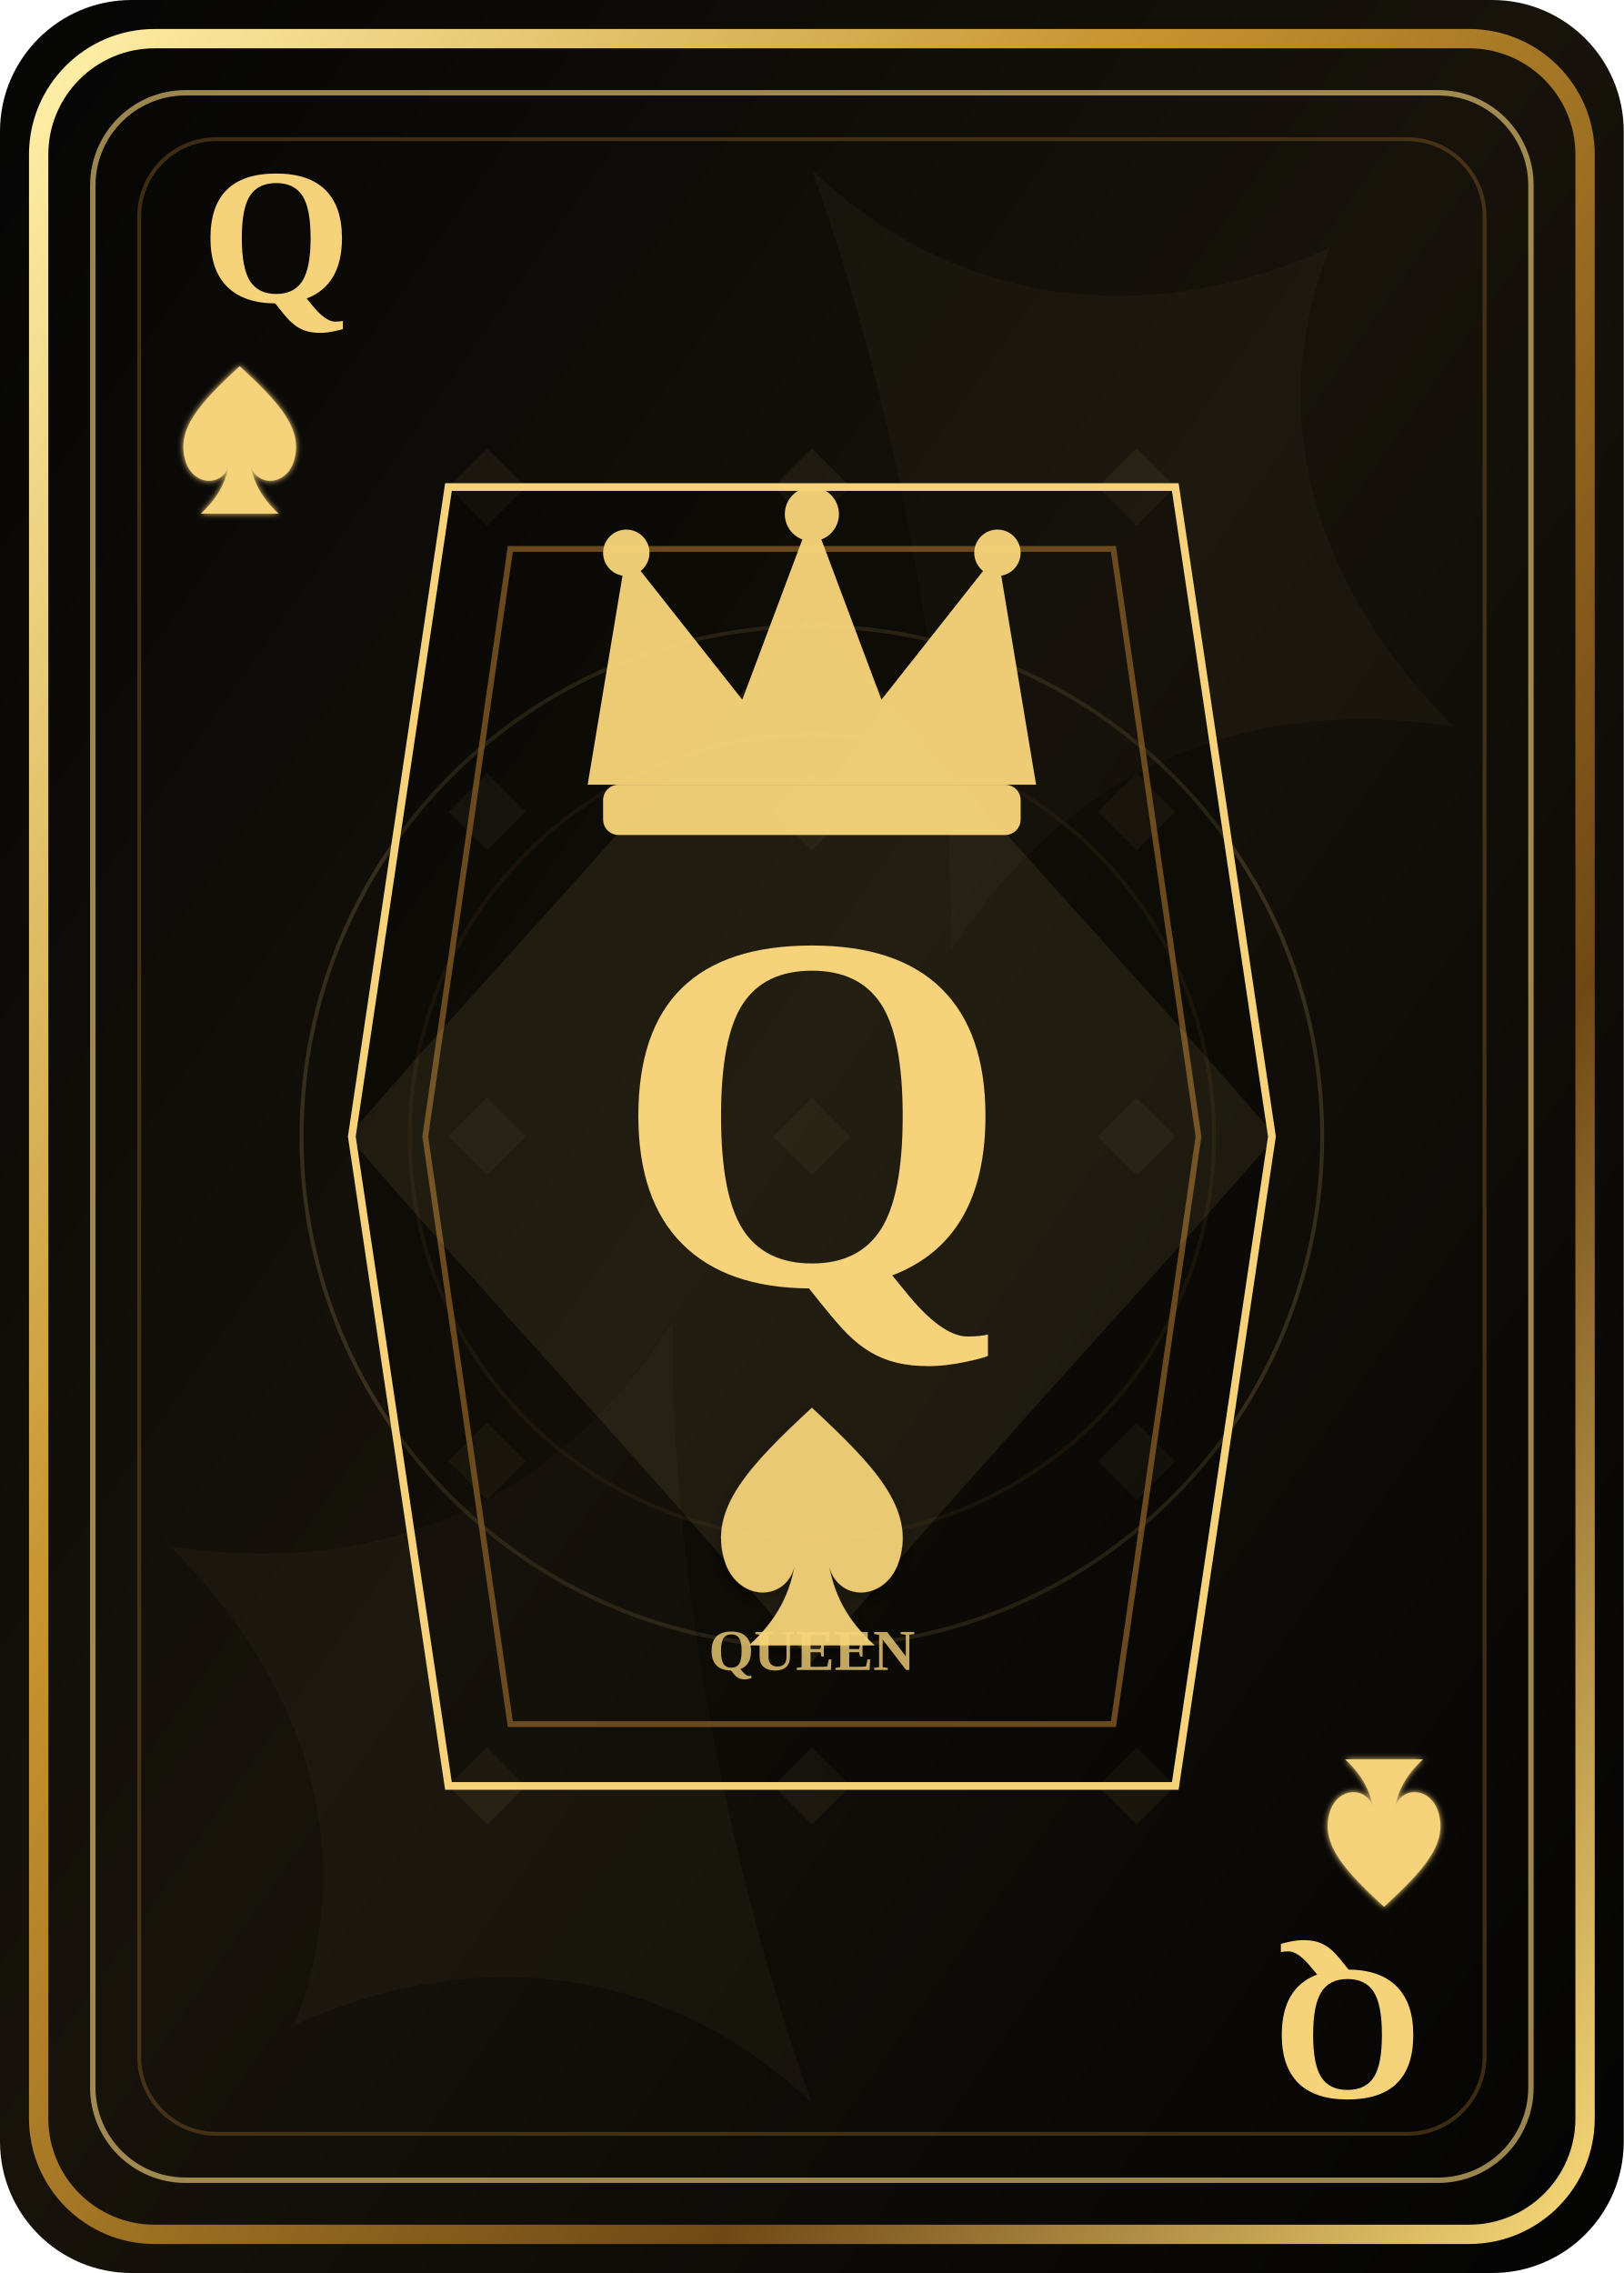
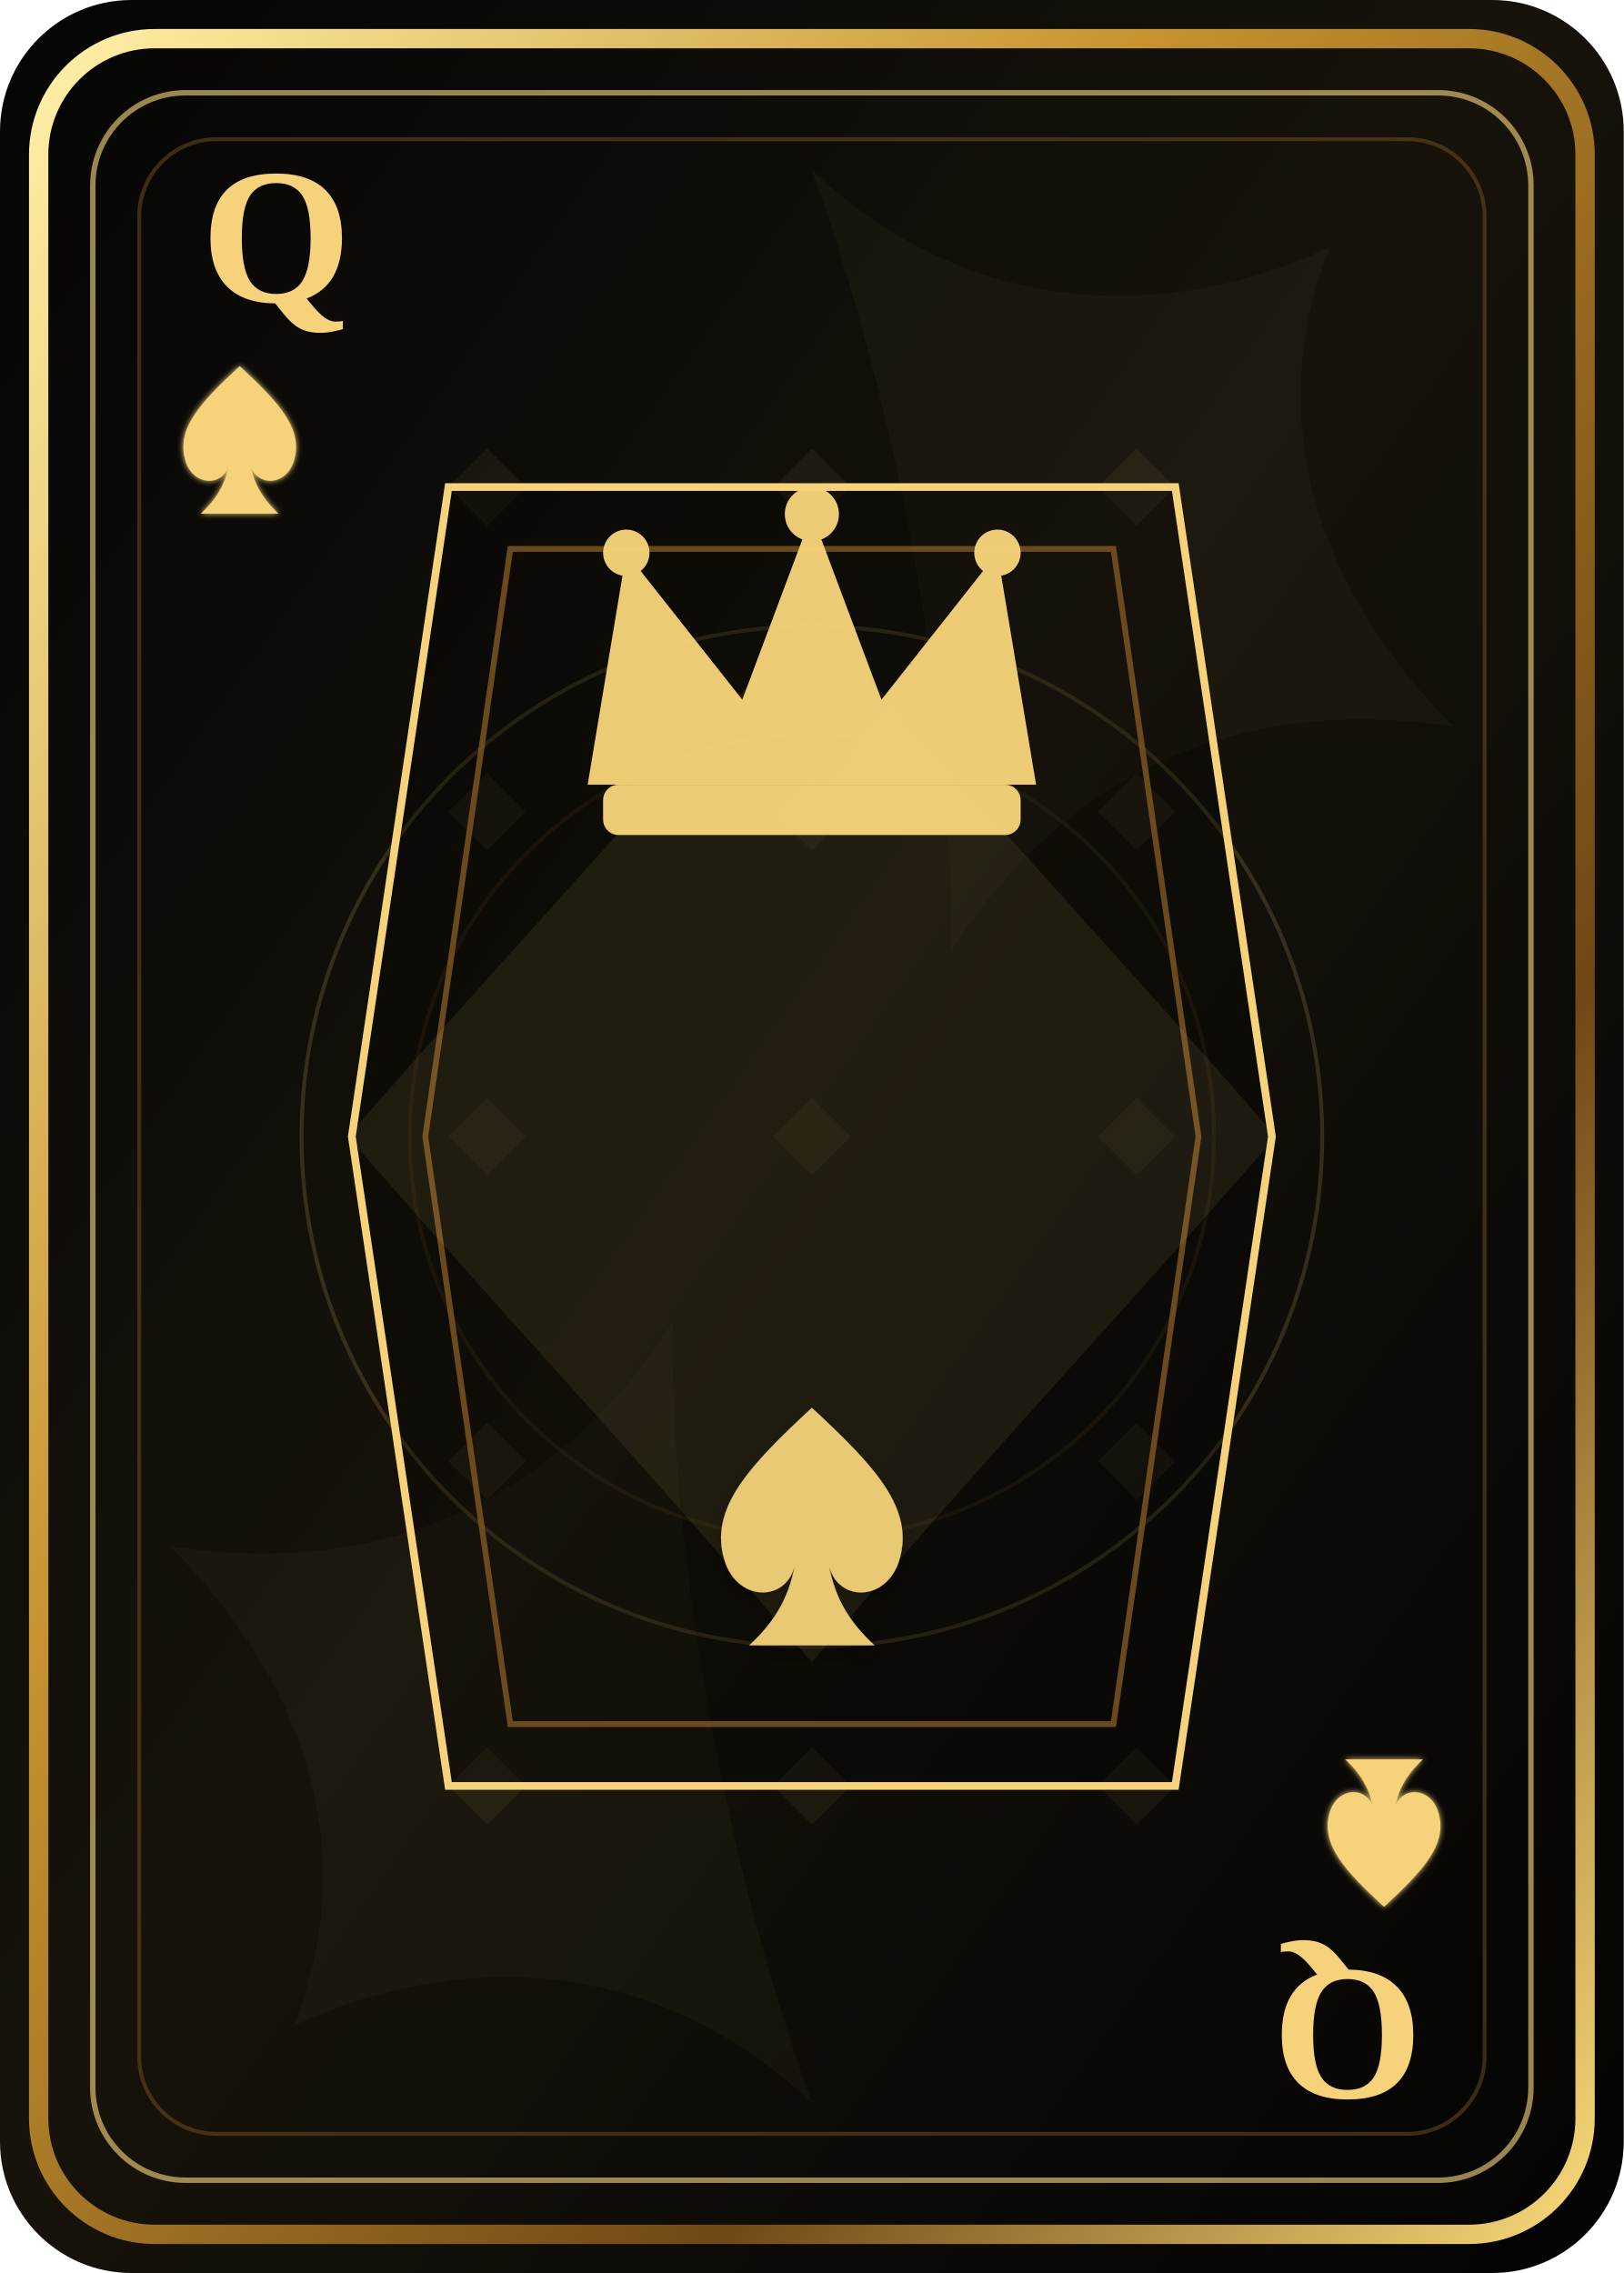
<svg xmlns="http://www.w3.org/2000/svg" width="420" height="588" viewBox="0 0 420 588" role="img" aria-labelledby="title desc">
  <defs>
    <linearGradient id="bg" x1="0" y1="0" x2="1" y2="1">
      <stop offset="0" stop-color="#050505" />
      <stop offset="0.48" stop-color="#17130b" />
      <stop offset="1" stop-color="#030303" />
    </linearGradient>
    <linearGradient id="edge" x1="0" y1="0" x2="1" y2="1">
      <stop offset="0" stop-color="#fff0a8" />
      <stop offset="0.36" stop-color="#c6932f" />
      <stop offset="0.72" stop-color="#6f4815" />
      <stop offset="1" stop-color="#f7d878" />
    </linearGradient>
    <filter id="softGlow" x="-30%" y="-30%" width="160%" height="160%">
      <feGaussianBlur stdDeviation="2.2" result="blur" />
      <feMerge>
        <feMergeNode in="blur" />
        <feMergeNode in="SourceGraphic" />
      </feMerge>
    </filter>
    <style>
      .rank { font-family: Georgia, 'Times New Roman', serif; font-weight: 700; fill: #f6d37a; letter-spacing: 0; }
      .corner .suit { filter: url(#softGlow); }
      .face-rank { font-family: Georgia, 'Times New Roman', serif; font-size: 132px; font-weight: 700; fill: #f6d37a; letter-spacing: 0; }
      .small-label { font-family: Georgia, 'Times New Roman', serif; font-size: 15px; font-weight: 700; fill: #f6d37a; letter-spacing: 0; opacity: 0.78; }
      .suit { filter: drop-shadow(0 2px 4px rgba(0,0,0,0.55)); }
    </style>
  </defs>
  <rect width="420" height="588" rx="34" fill="url(#bg)" />
  <rect x="10" y="10" width="400" height="568" rx="30" fill="none" stroke="url(#edge)" stroke-width="5" />
  <rect x="24" y="24" width="372" height="540" rx="24" fill="none" stroke="#f6d37a" stroke-width="1.4" opacity="0.62" />
  <rect x="36" y="36" width="348" height="516" rx="20" fill="none" stroke="#7a5521" stroke-width="1" opacity="0.48" />
  <path d="M210 44 C250 82 301 84 344 64 C325 112 344 156 376 188 C319 179 274 202 246 246 C247 197 236 116 210 44 Z" fill="#f6d37a" opacity="0.035" />
  <path d="M210 544 C170 506 119 504 76 524 C95 476 76 432 44 400 C101 409 146 386 174 342 C173 391 184 472 210 544 Z" fill="#f6d37a" opacity="0.035" />
  <path d="M126 116 L136 126 L126 136 L116 126 Z" fill="#f6d37a" opacity="0.055" />
  <path d="M210 116 L220 126 L210 136 L200 126 Z" fill="#f6d37a" opacity="0.055" />
  <path d="M294 116 L304 126 L294 136 L284 126 Z" fill="#f6d37a" opacity="0.055" />
  <path d="M126 200 L136 210 L126 220 L116 210 Z" fill="#f6d37a" opacity="0.055" />
  <path d="M210 200 L220 210 L210 220 L200 210 Z" fill="#f6d37a" opacity="0.055" />
  <path d="M294 200 L304 210 L294 220 L284 210 Z" fill="#f6d37a" opacity="0.055" />
  <path d="M126 284 L136 294 L126 304 L116 294 Z" fill="#f6d37a" opacity="0.055" />
  <path d="M210 284 L220 294 L210 304 L200 294 Z" fill="#f6d37a" opacity="0.055" />
  <path d="M294 284 L304 294 L294 304 L284 294 Z" fill="#f6d37a" opacity="0.055" />
  <path d="M126 368 L136 378 L126 388 L116 378 Z" fill="#f6d37a" opacity="0.055" />
  <path d="M210 368 L220 378 L210 388 L200 378 Z" fill="#f6d37a" opacity="0.055" />
  <path d="M294 368 L304 378 L294 388 L284 378 Z" fill="#f6d37a" opacity="0.055" />
  <path d="M126 452 L136 462 L126 472 L116 462 Z" fill="#f6d37a" opacity="0.055" />
  <path d="M210 452 L220 462 L210 472 L200 462 Z" fill="#f6d37a" opacity="0.055" />
  <path d="M294 452 L304 462 L294 472 L284 462 Z" fill="#f6d37a" opacity="0.055" />
  <circle cx="210" cy="294" r="132" fill="none" stroke="#f6d37a" stroke-width="1" opacity="0.16" />
  <circle cx="210" cy="294" r="104" fill="none" stroke="#7a5521" stroke-width="1" opacity="0.18" />
  <g class="corner">
    <text x="52" y="78" class="rank" font-size="50">Q</text>
    <g class="suit " transform="translate(62 112) rotate(0) scale(0.36)" fill="#f6d37a" opacity="1">
      <path d="M0 -48 C-28 -22 -46 -3 -39 20 C-33 40 -8 39 -7 18 C-9 35 -16 47 -28 58 H28 C16 47 9 35 7 18 C8 39 33 40 39 20 C46 -3 28 -22 0 -48 Z" />
    </g>
  </g>
  <g class="corner" transform="translate(420 588) rotate(180)">
    <text x="52" y="78" class="rank" font-size="50">Q</text>
    <g class="suit " transform="translate(62 112) rotate(0) scale(0.36)" fill="#f6d37a" opacity="1">
      <path d="M0 -48 C-28 -22 -46 -3 -39 20 C-33 40 -8 39 -7 18 C-9 35 -16 47 -28 58 H28 C16 47 9 35 7 18 C8 39 33 40 39 20 C46 -3 28 -22 0 -48 Z" />
    </g>
  </g>
  <g class="face-card">
    <path d="M116 126 H304 L329 294 L304 462 H116 L91 294 Z" fill="#000000" fill-opacity="0.28" stroke="#f6d37a" stroke-width="2" />
    <path d="M132 142 H288 L310 294 L288 446 H132 L110 294 Z" fill="none" stroke="#7a5521" stroke-width="1.5" opacity="0.85" />
    <g transform="translate(210 177)" fill="#f6d37a" opacity="0.96">
      <path d="M-58 26 L-48 -34 L-18 4 L0 -44 L18 4 L48 -34 L58 26 Z" />
      <rect x="-54" y="26" width="108" height="13" rx="4" />
      <circle cx="-48" cy="-34" r="6" />
      <circle cx="0" cy="-44" r="7" />
      <circle cx="48" cy="-34" r="6" />
    </g>
-     <text x="210" y="332" text-anchor="middle" class="face-rank">Q</text>
    <g class="suit " transform="translate(210 392) rotate(0) scale(0.58)" fill="#f6d37a" opacity="0.94">
      <path d="M0 -48 C-28 -22 -46 -3 -39 20 C-33 40 -8 39 -7 18 C-9 35 -16 47 -28 58 H28 C16 47 9 35 7 18 C8 39 33 40 39 20 C46 -3 28 -22 0 -48 Z" />
    </g>
-     <text x="210" y="432" text-anchor="middle" class="small-label">QUEEN</text>
    <g transform="translate(210 294)" opacity="0.08" fill="#f6d37a">
      <path d="M0 -136 C42 -86 82 -44 120 0 C82 44 42 86 0 136 C-42 86 -82 44 -120 0 C-82 -44 -42 -86 0 -136 Z" />
    </g>
  </g>
</svg>
